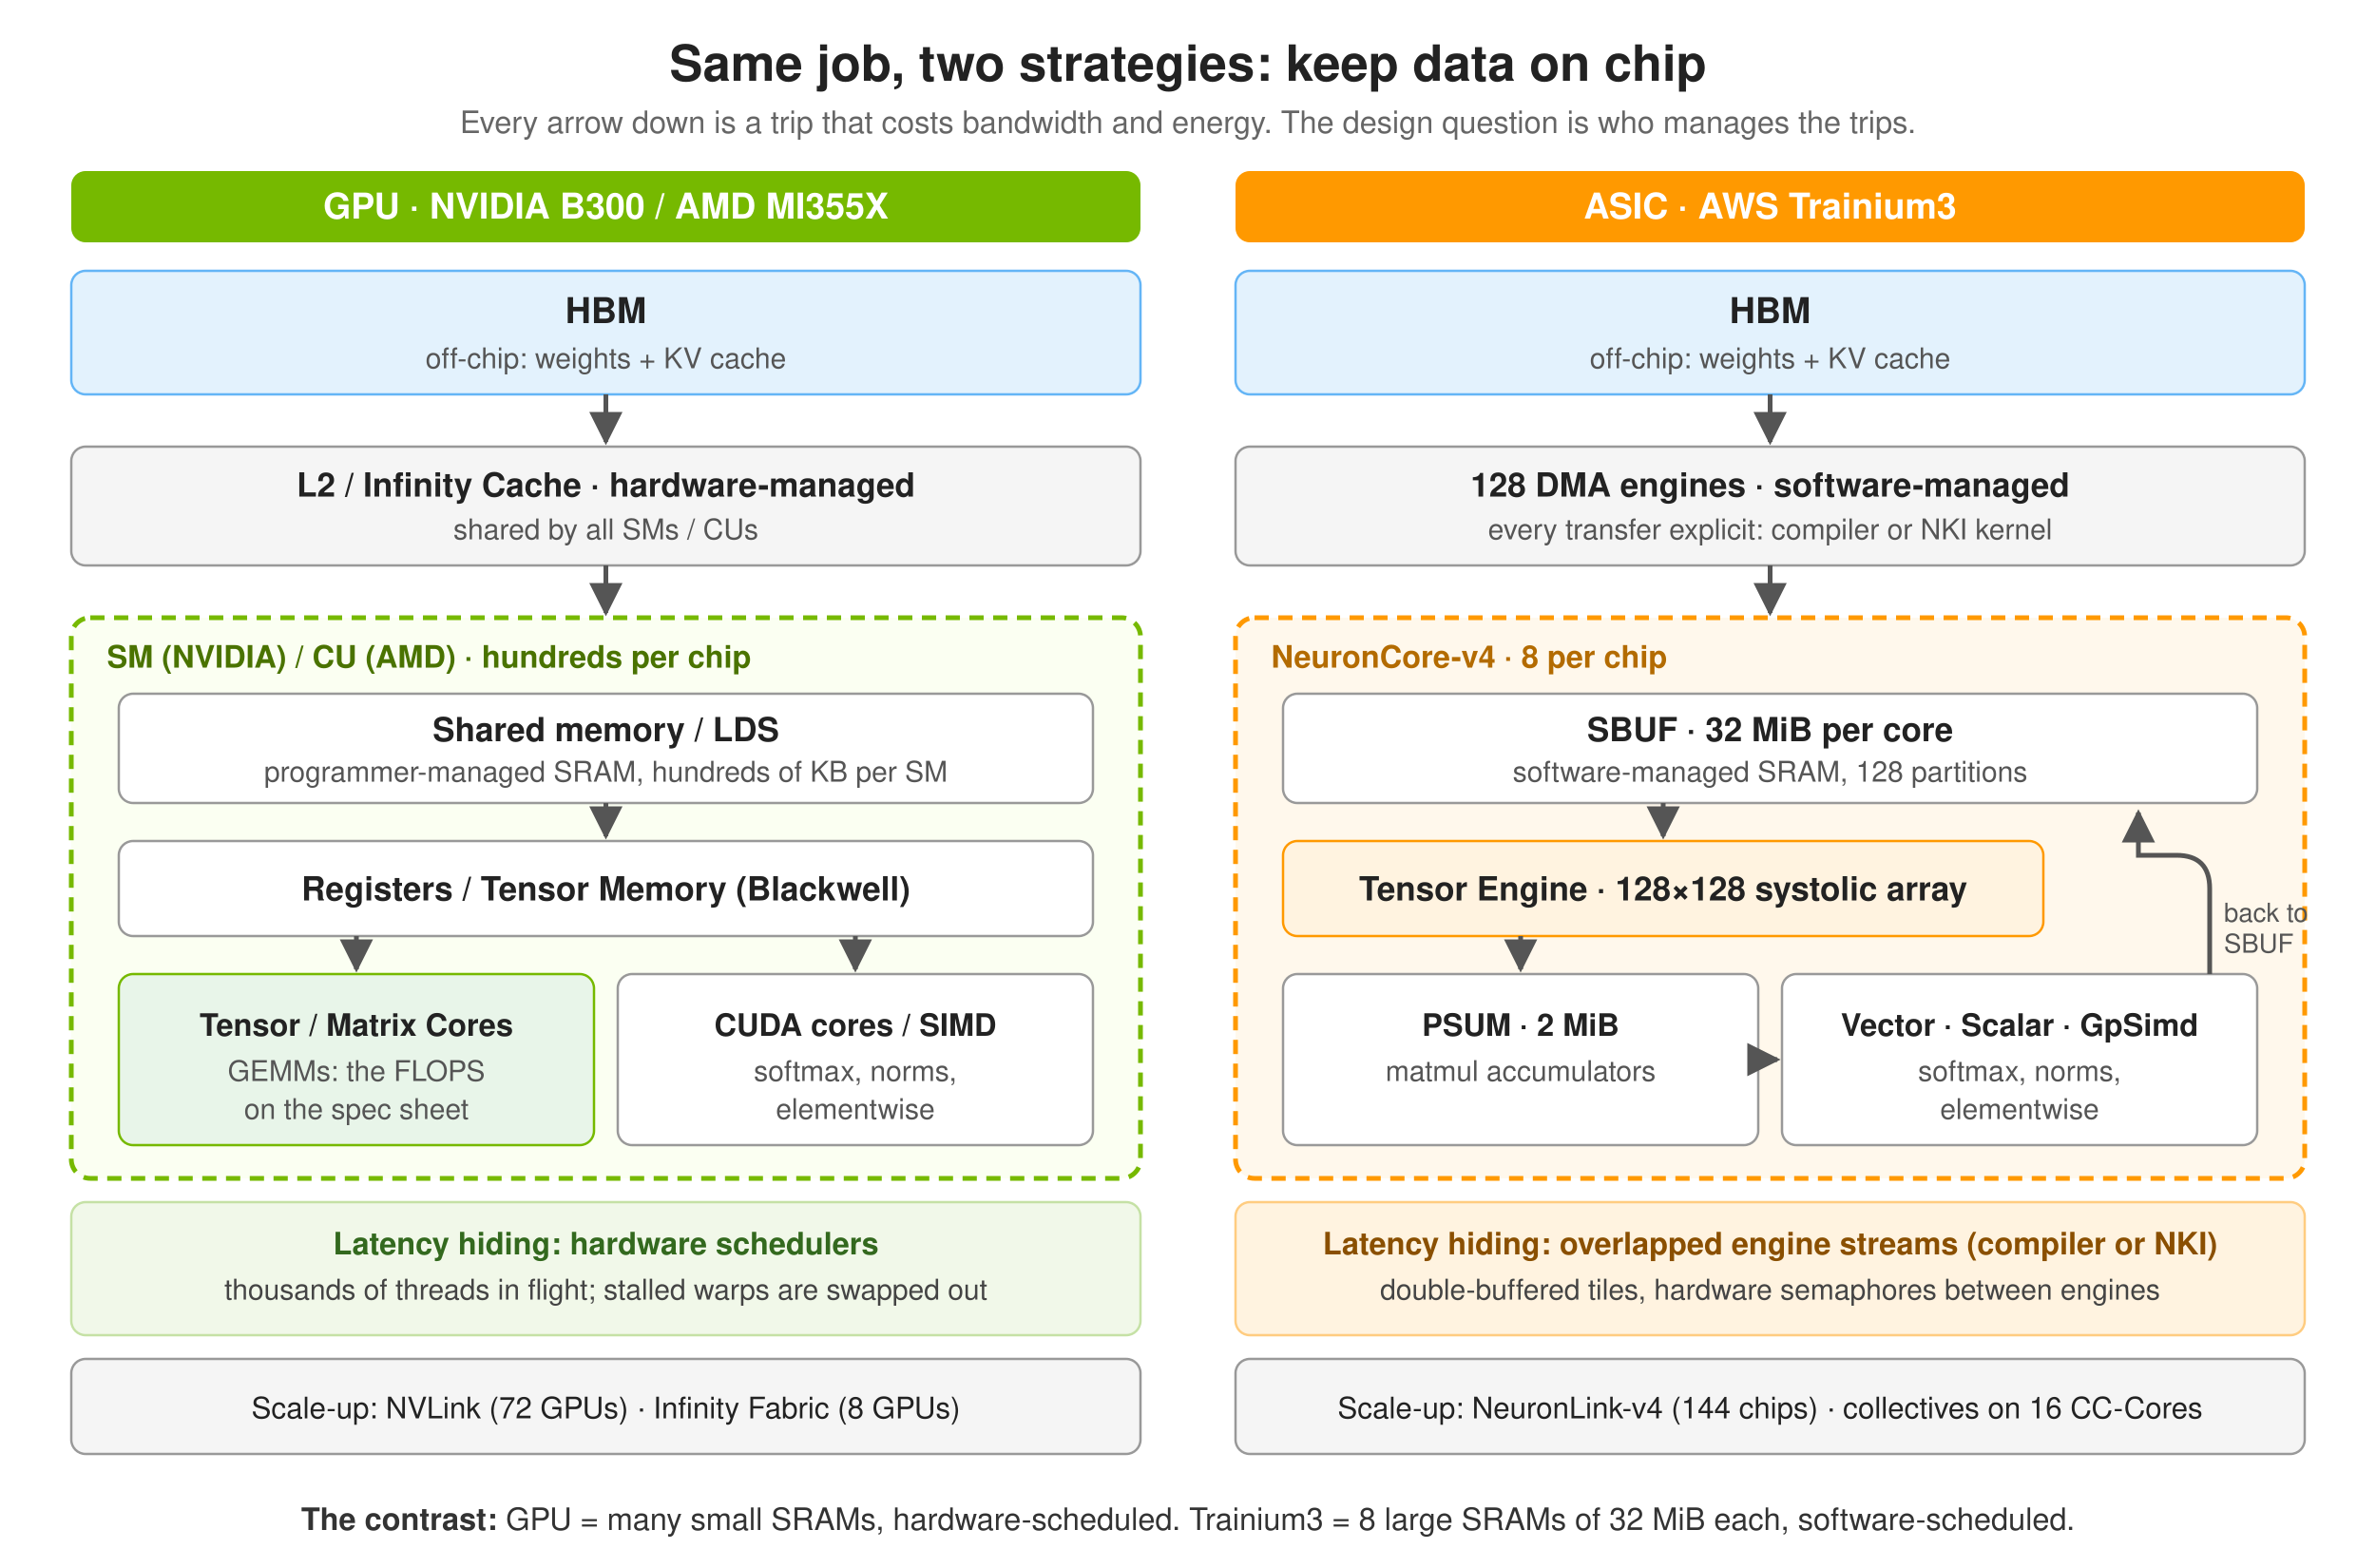
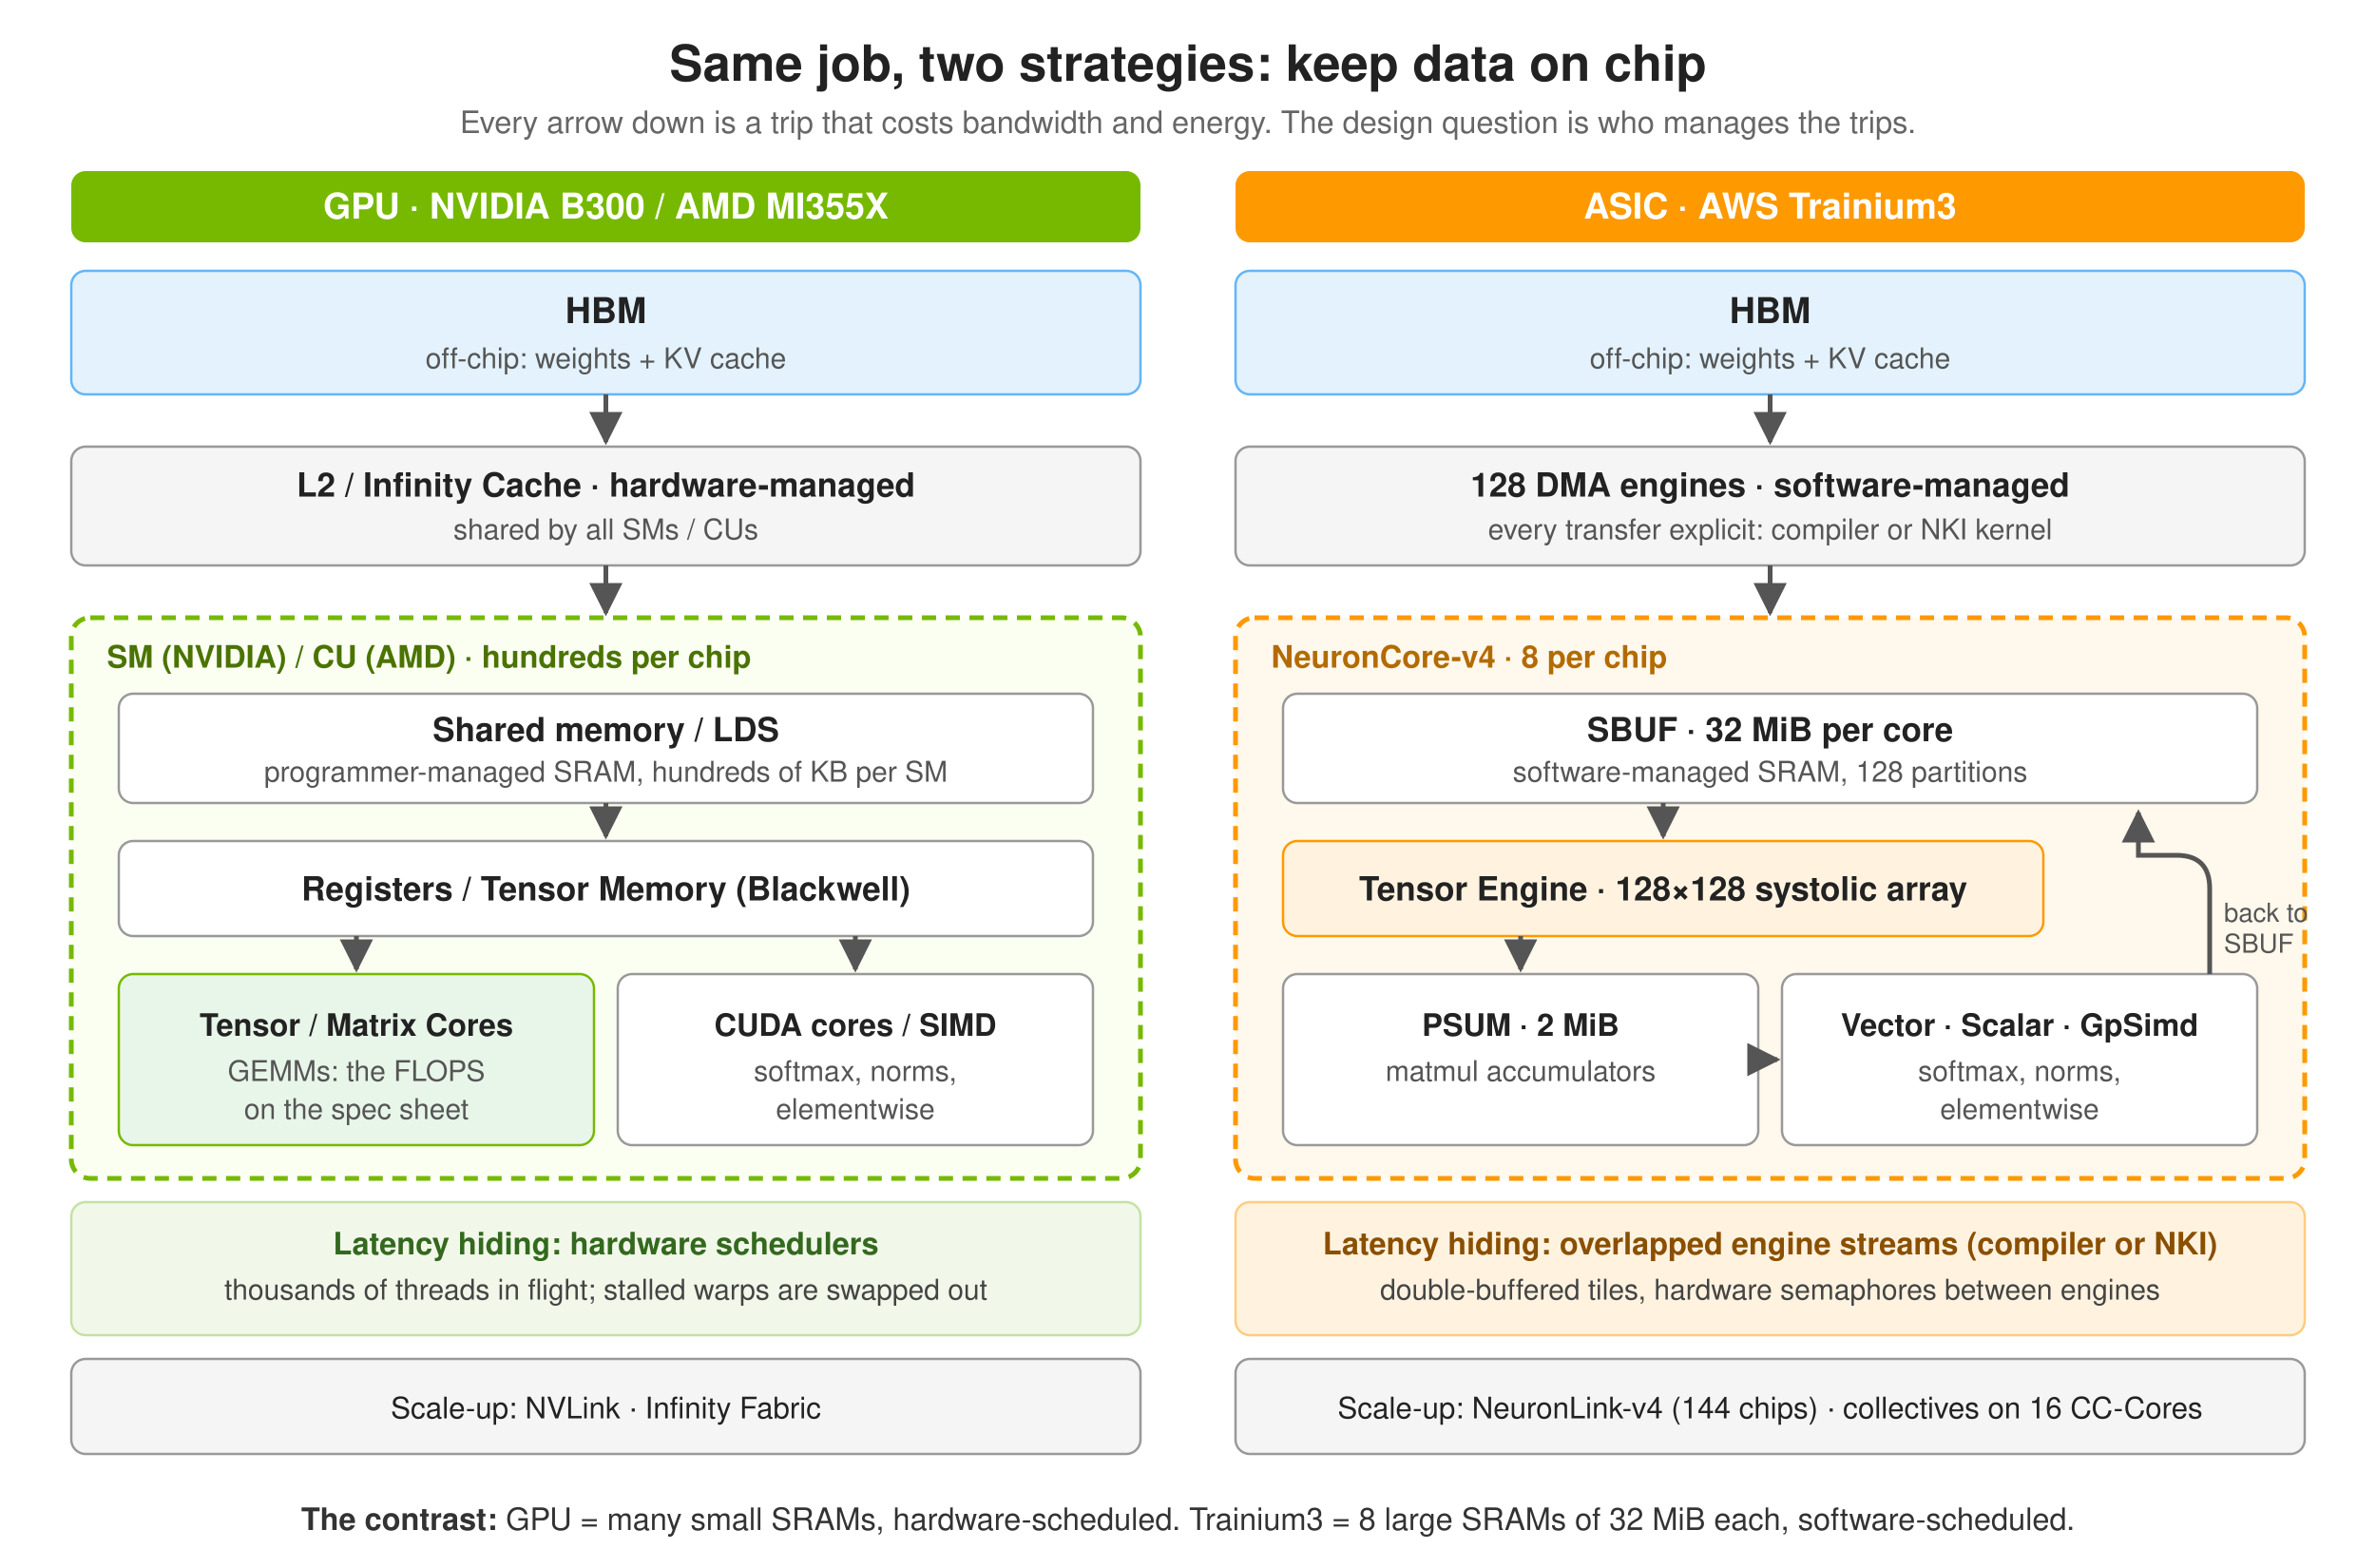
<svg xmlns="http://www.w3.org/2000/svg" viewBox="0 0 1000 660" width="1000" height="660" font-family="Helvetica, Arial, sans-serif">
  <defs>
    <marker id="a" viewBox="0 0 10 10" refX="9" refY="5" markerWidth="7" markerHeight="7" orient="auto">
      <path d="M0 0L10 5L0 10z" fill="#555" />
    </marker>
  </defs>
  <rect width="1000" height="660" fill="#ffffff" />
  <text x="500" y="34" text-anchor="middle" font-size="21" font-weight="700" fill="#222">Same job, two strategies: keep data on chip</text>
  <text x="500" y="56" text-anchor="middle" font-size="13" fill="#666">Every arrow down is a trip that costs bandwidth and energy. The design question is who manages the trips.</text>
  <rect x="30" y="72" width="450" height="30" rx="6" fill="#76b900" />
  <text x="255" y="92" text-anchor="middle" font-size="15" font-weight="700" fill="#fff">GPU · NVIDIA B300 / AMD MI355X</text>
  <rect x="520" y="72" width="450" height="30" rx="6" fill="#ff9900" />
  <text x="745" y="92" text-anchor="middle" font-size="15" font-weight="700" fill="#fff">ASIC · AWS Trainium3</text>
  <rect x="30" y="114" width="450" height="52" rx="6" fill="#e3f2fd" stroke="#64b5f6" />
  <text x="255" y="136" text-anchor="middle" font-size="15" font-weight="700" fill="#222">HBM</text>
  <text x="255" y="155" text-anchor="middle" font-size="12" fill="#555">off-chip: weights + KV cache</text>
  <rect x="520" y="114" width="450" height="52" rx="6" fill="#e3f2fd" stroke="#64b5f6" />
  <text x="745" y="136" text-anchor="middle" font-size="15" font-weight="700" fill="#222">HBM</text>
  <text x="745" y="155" text-anchor="middle" font-size="12" fill="#555">off-chip: weights + KV cache</text>
  <line x1="255" y1="166" x2="255" y2="186" stroke="#555" stroke-width="2" marker-end="url(#a)" />
  <line x1="745" y1="166" x2="745" y2="186" stroke="#555" stroke-width="2" marker-end="url(#a)" />
  <rect x="30" y="188" width="450" height="50" rx="6" fill="#f5f5f5" stroke="#999" />
  <text x="255" y="209" text-anchor="middle" font-size="14" font-weight="700" fill="#222">L2 / Infinity Cache · hardware-managed</text>
  <text x="255" y="227" text-anchor="middle" font-size="12" fill="#555">shared by all SMs / CUs</text>
  <rect x="520" y="188" width="450" height="50" rx="6" fill="#f5f5f5" stroke="#999" />
  <text x="745" y="209" text-anchor="middle" font-size="14" font-weight="700" fill="#222">128 DMA engines · software-managed</text>
  <text x="745" y="227" text-anchor="middle" font-size="12" fill="#555">every transfer explicit: compiler or NKI kernel</text>
  <line x1="255" y1="238" x2="255" y2="258" stroke="#555" stroke-width="2" marker-end="url(#a)" />
  <line x1="745" y1="238" x2="745" y2="258" stroke="#555" stroke-width="2" marker-end="url(#a)" />
  <rect x="30" y="260" width="450" height="236" rx="8" fill="#fbfff2" stroke="#76b900" stroke-width="2" stroke-dasharray="6 4" />
  <text x="45" y="281" font-size="13" font-weight="700" fill="#4a7300">SM (NVIDIA) / CU (AMD) · hundreds per chip</text>
  <rect x="50" y="292" width="410" height="46" rx="6" fill="#fff" stroke="#999" />
  <text x="255" y="312" text-anchor="middle" font-size="14" font-weight="700" fill="#222">Shared memory / LDS</text>
  <text x="255" y="329" text-anchor="middle" font-size="12" fill="#555">programmer-managed SRAM, hundreds of KB per SM</text>
  <line x1="255" y1="338" x2="255" y2="352" stroke="#555" stroke-width="2" marker-end="url(#a)" />
  <rect x="50" y="354" width="410" height="40" rx="6" fill="#fff" stroke="#999" />
  <text x="255" y="379" text-anchor="middle" font-size="14" font-weight="700" fill="#222">Registers / Tensor Memory (Blackwell)</text>
  <line x1="150" y1="394" x2="150" y2="408" stroke="#555" stroke-width="2" marker-end="url(#a)" />
  <line x1="360" y1="394" x2="360" y2="408" stroke="#555" stroke-width="2" marker-end="url(#a)" />
  <rect x="50" y="410" width="200" height="72" rx="6" fill="#e8f5e9" stroke="#76b900" />
  <text x="150" y="436" text-anchor="middle" font-size="13" font-weight="700" fill="#222">Tensor / Matrix Cores</text>
  <text x="150" y="455" text-anchor="middle" font-size="12" fill="#555">GEMMs: the FLOPS</text>
  <text x="150" y="471" text-anchor="middle" font-size="12" fill="#555">on the spec sheet</text>
  <rect x="260" y="410" width="200" height="72" rx="6" fill="#fff" stroke="#999" />
  <text x="360" y="436" text-anchor="middle" font-size="13" font-weight="700" fill="#222">CUDA cores / SIMD</text>
  <text x="360" y="455" text-anchor="middle" font-size="12" fill="#555">softmax, norms,</text>
  <text x="360" y="471" text-anchor="middle" font-size="12" fill="#555">elementwise</text>
  <rect x="520" y="260" width="450" height="236" rx="8" fill="#fff8ec" stroke="#ff9900" stroke-width="2" stroke-dasharray="6 4" />
  <text x="535" y="281" font-size="13" font-weight="700" fill="#b36b00">NeuronCore-v4 · 8 per chip</text>
  <rect x="540" y="292" width="410" height="46" rx="6" fill="#fff" stroke="#999" />
  <text x="745" y="312" text-anchor="middle" font-size="14" font-weight="700" fill="#222">SBUF · 32 MiB per core</text>
  <text x="745" y="329" text-anchor="middle" font-size="12" fill="#555">software-managed SRAM, 128 partitions</text>
  <line x1="700" y1="338" x2="700" y2="352" stroke="#555" stroke-width="2" marker-end="url(#a)" />
  <rect x="540" y="354" width="320" height="40" rx="6" fill="#fff3e0" stroke="#ff9900" />
  <text x="700" y="379" text-anchor="middle" font-size="14" font-weight="700" fill="#222">Tensor Engine · 128×128 systolic array</text>
  <line x1="640" y1="394" x2="640" y2="408" stroke="#555" stroke-width="2" marker-end="url(#a)" />
  <rect x="540" y="410" width="200" height="72" rx="6" fill="#fff" stroke="#999" />
  <text x="640" y="436" text-anchor="middle" font-size="13" font-weight="700" fill="#222">PSUM · 2 MiB</text>
  <text x="640" y="455" text-anchor="middle" font-size="12" fill="#555">matmul accumulators</text>
  <line x1="740" y1="446" x2="748" y2="446" stroke="#555" stroke-width="2" marker-end="url(#a)" />
  <rect x="750" y="410" width="200" height="72" rx="6" fill="#fff" stroke="#999" />
  <text x="850" y="436" text-anchor="middle" font-size="13" font-weight="700" fill="#222">Vector · Scalar · GpSimd</text>
  <text x="850" y="455" text-anchor="middle" font-size="12" fill="#555">softmax, norms,</text>
  <text x="850" y="471" text-anchor="middle" font-size="12" fill="#555">elementwise</text>
  <path d="M 930 410 L 930 374 Q 930 360 916 360 L 900 360 L 900 342" fill="none" stroke="#555" stroke-width="2" marker-end="url(#a)" />
  <text x="936" y="388" font-size="11" fill="#555">back to</text>
  <text x="936" y="401" font-size="11" fill="#555">SBUF</text>
  <rect x="30" y="506" width="450" height="56" rx="6" fill="#f1f8e9" stroke="#c5e1a5" />
  <text x="255" y="528" text-anchor="middle" font-size="13" font-weight="700" fill="#33691e">Latency hiding: hardware schedulers</text>
  <text x="255" y="547" text-anchor="middle" font-size="12" fill="#444">thousands of threads in flight; stalled warps are swapped out</text>
  <rect x="520" y="506" width="450" height="56" rx="6" fill="#fff3e0" stroke="#ffcc80" />
  <text x="745" y="528" text-anchor="middle" font-size="13" font-weight="700" fill="#8a4f00">Latency hiding: overlapped engine streams (compiler or NKI)</text>
  <text x="745" y="547" text-anchor="middle" font-size="12" fill="#444">double-buffered tiles, hardware semaphores between engines</text>
  <rect x="30" y="572" width="450" height="40" rx="6" fill="#f5f5f5" stroke="#999" />
-   <text x="255" y="597" text-anchor="middle" font-size="12.5" fill="#222">Scale-up: NVLink (72 GPUs) · Infinity Fabric (8 GPUs)</text>
+   <text x="255" y="597" text-anchor="middle" font-size="12.5" fill="#222">Scale-up: NVLink · Infinity Fabric</text>
  <rect x="520" y="572" width="450" height="40" rx="6" fill="#f5f5f5" stroke="#999" />
  <text x="745" y="597" text-anchor="middle" font-size="12.5" fill="#222">Scale-up: NeuronLink-v4 (144 chips) · collectives on 16 CC-Cores</text>
  <text x="500" y="644" text-anchor="middle" font-size="13" fill="#333">
    <tspan font-weight="700">The contrast:</tspan> GPU = many small SRAMs, hardware-scheduled. Trainium3 = 8 large SRAMs of 32 MiB each, software-scheduled.</text>
</svg>
